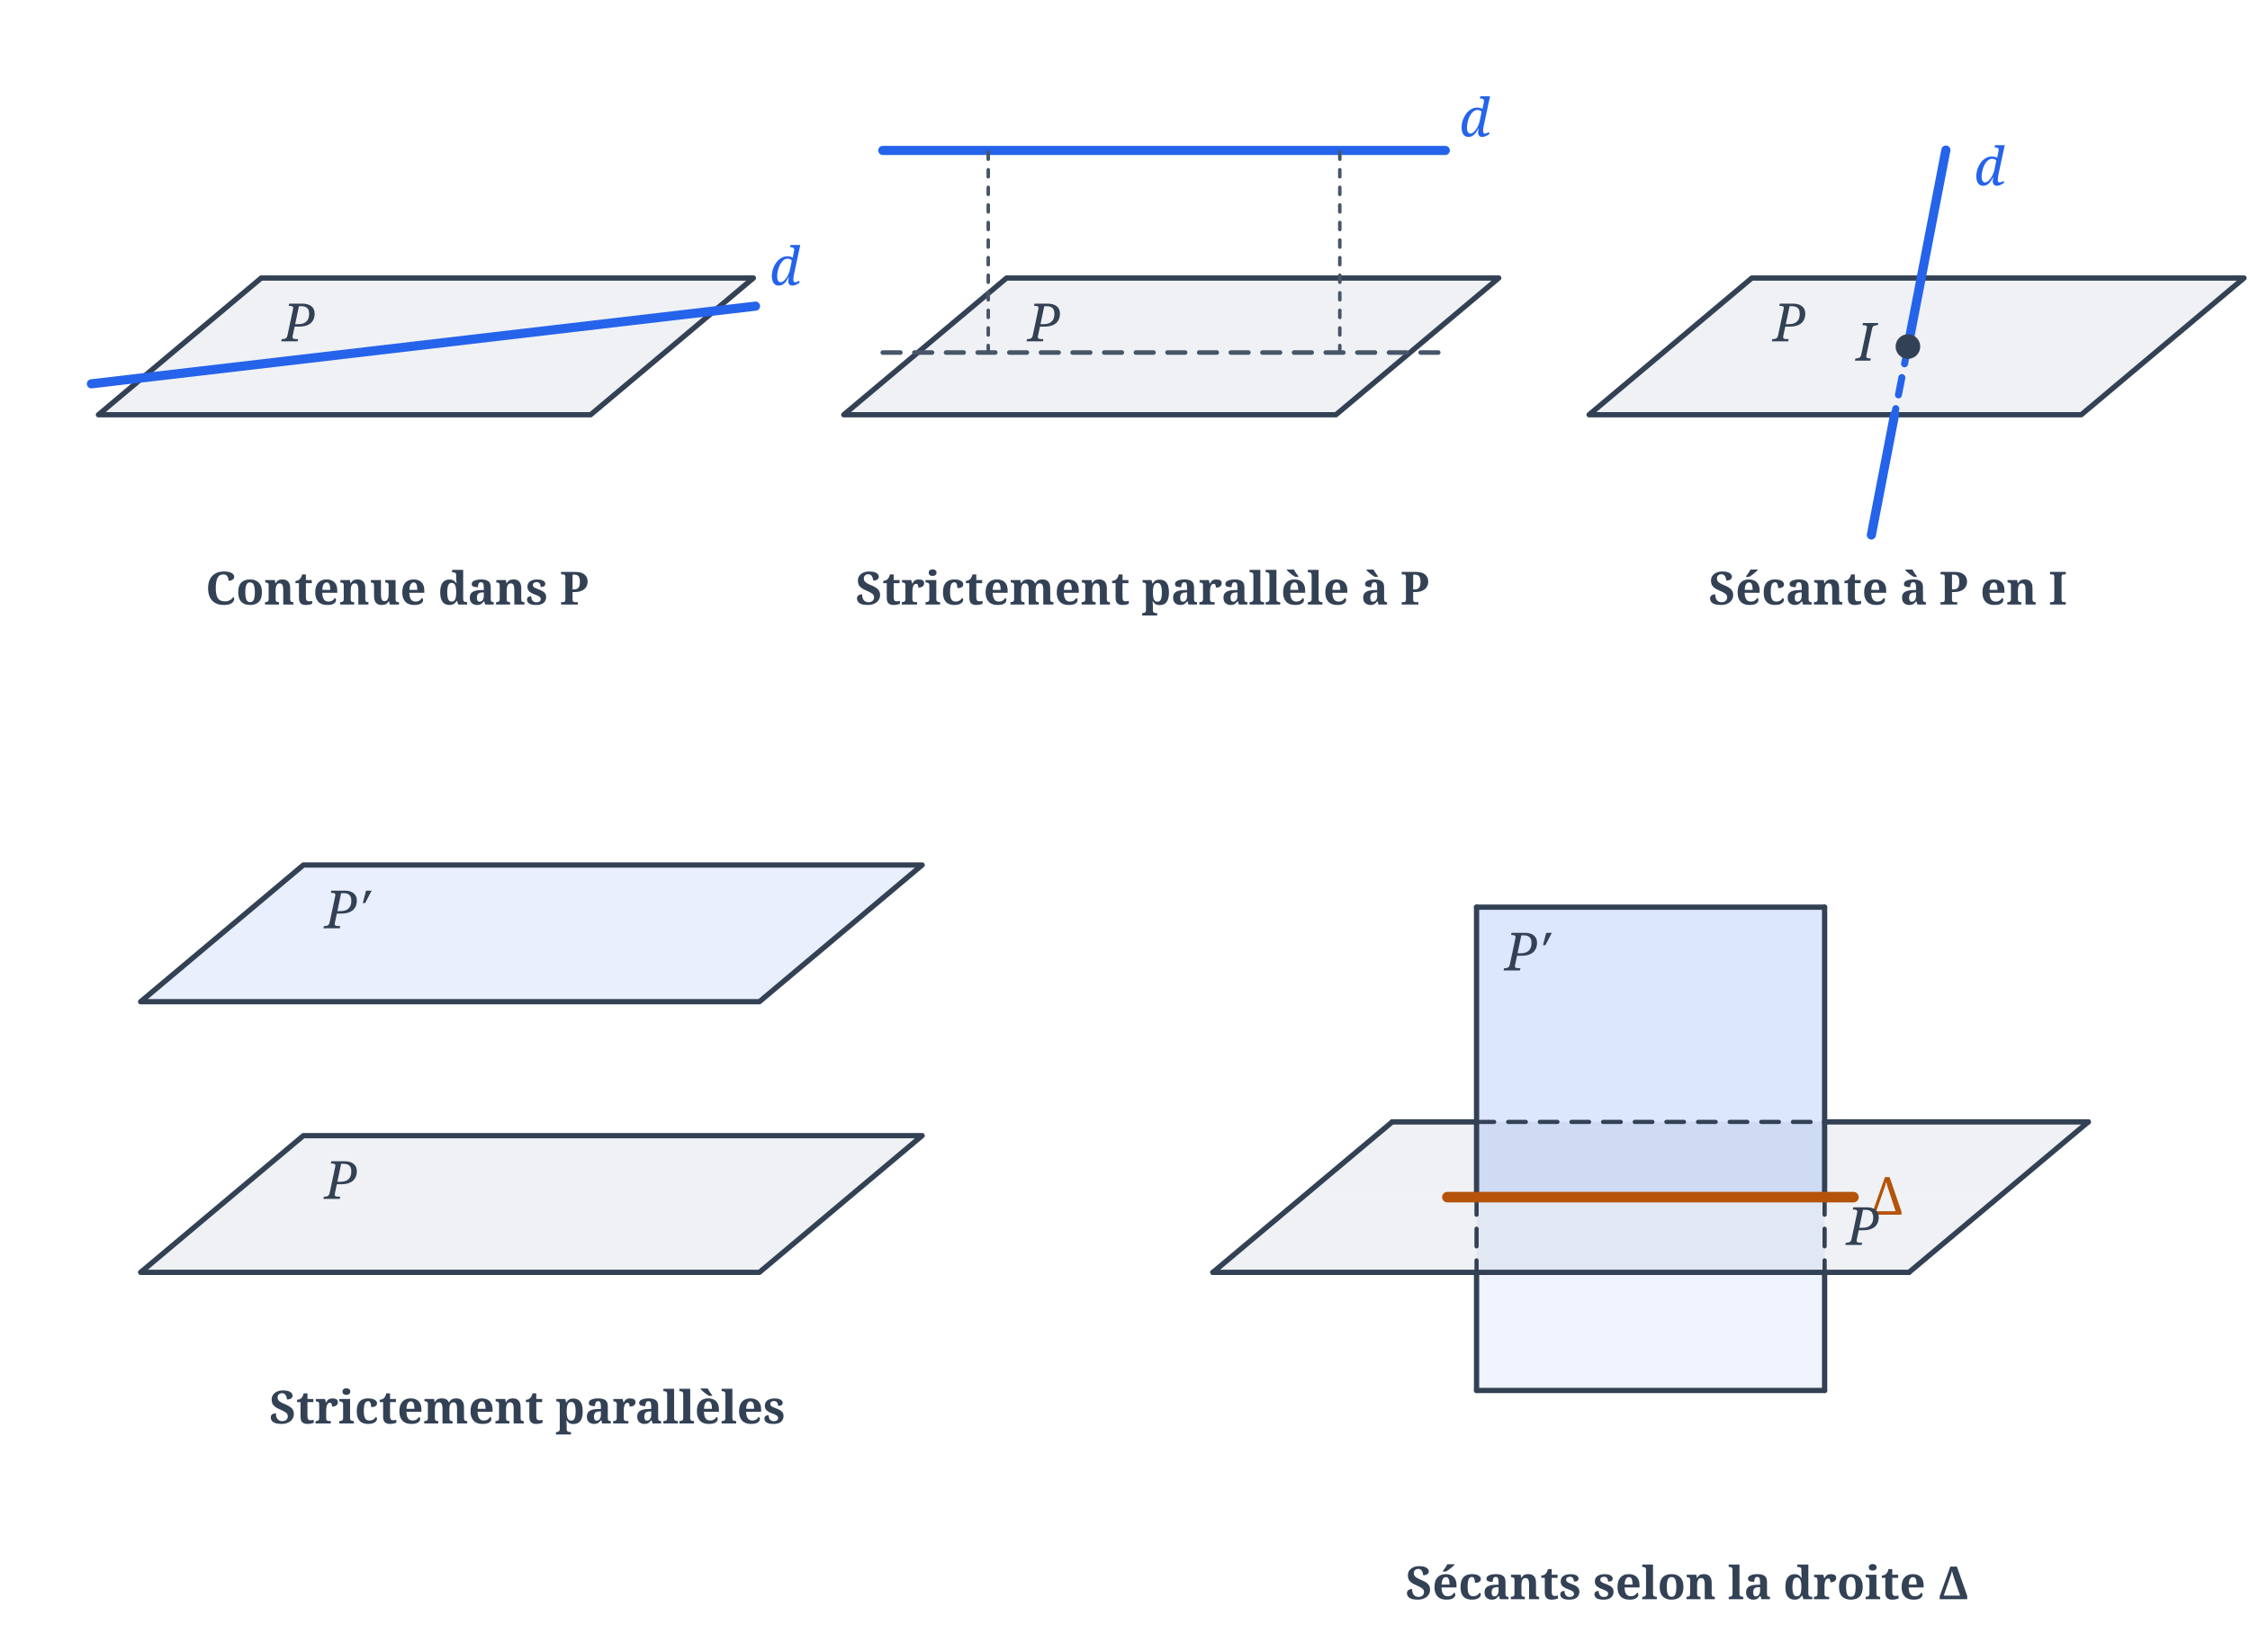
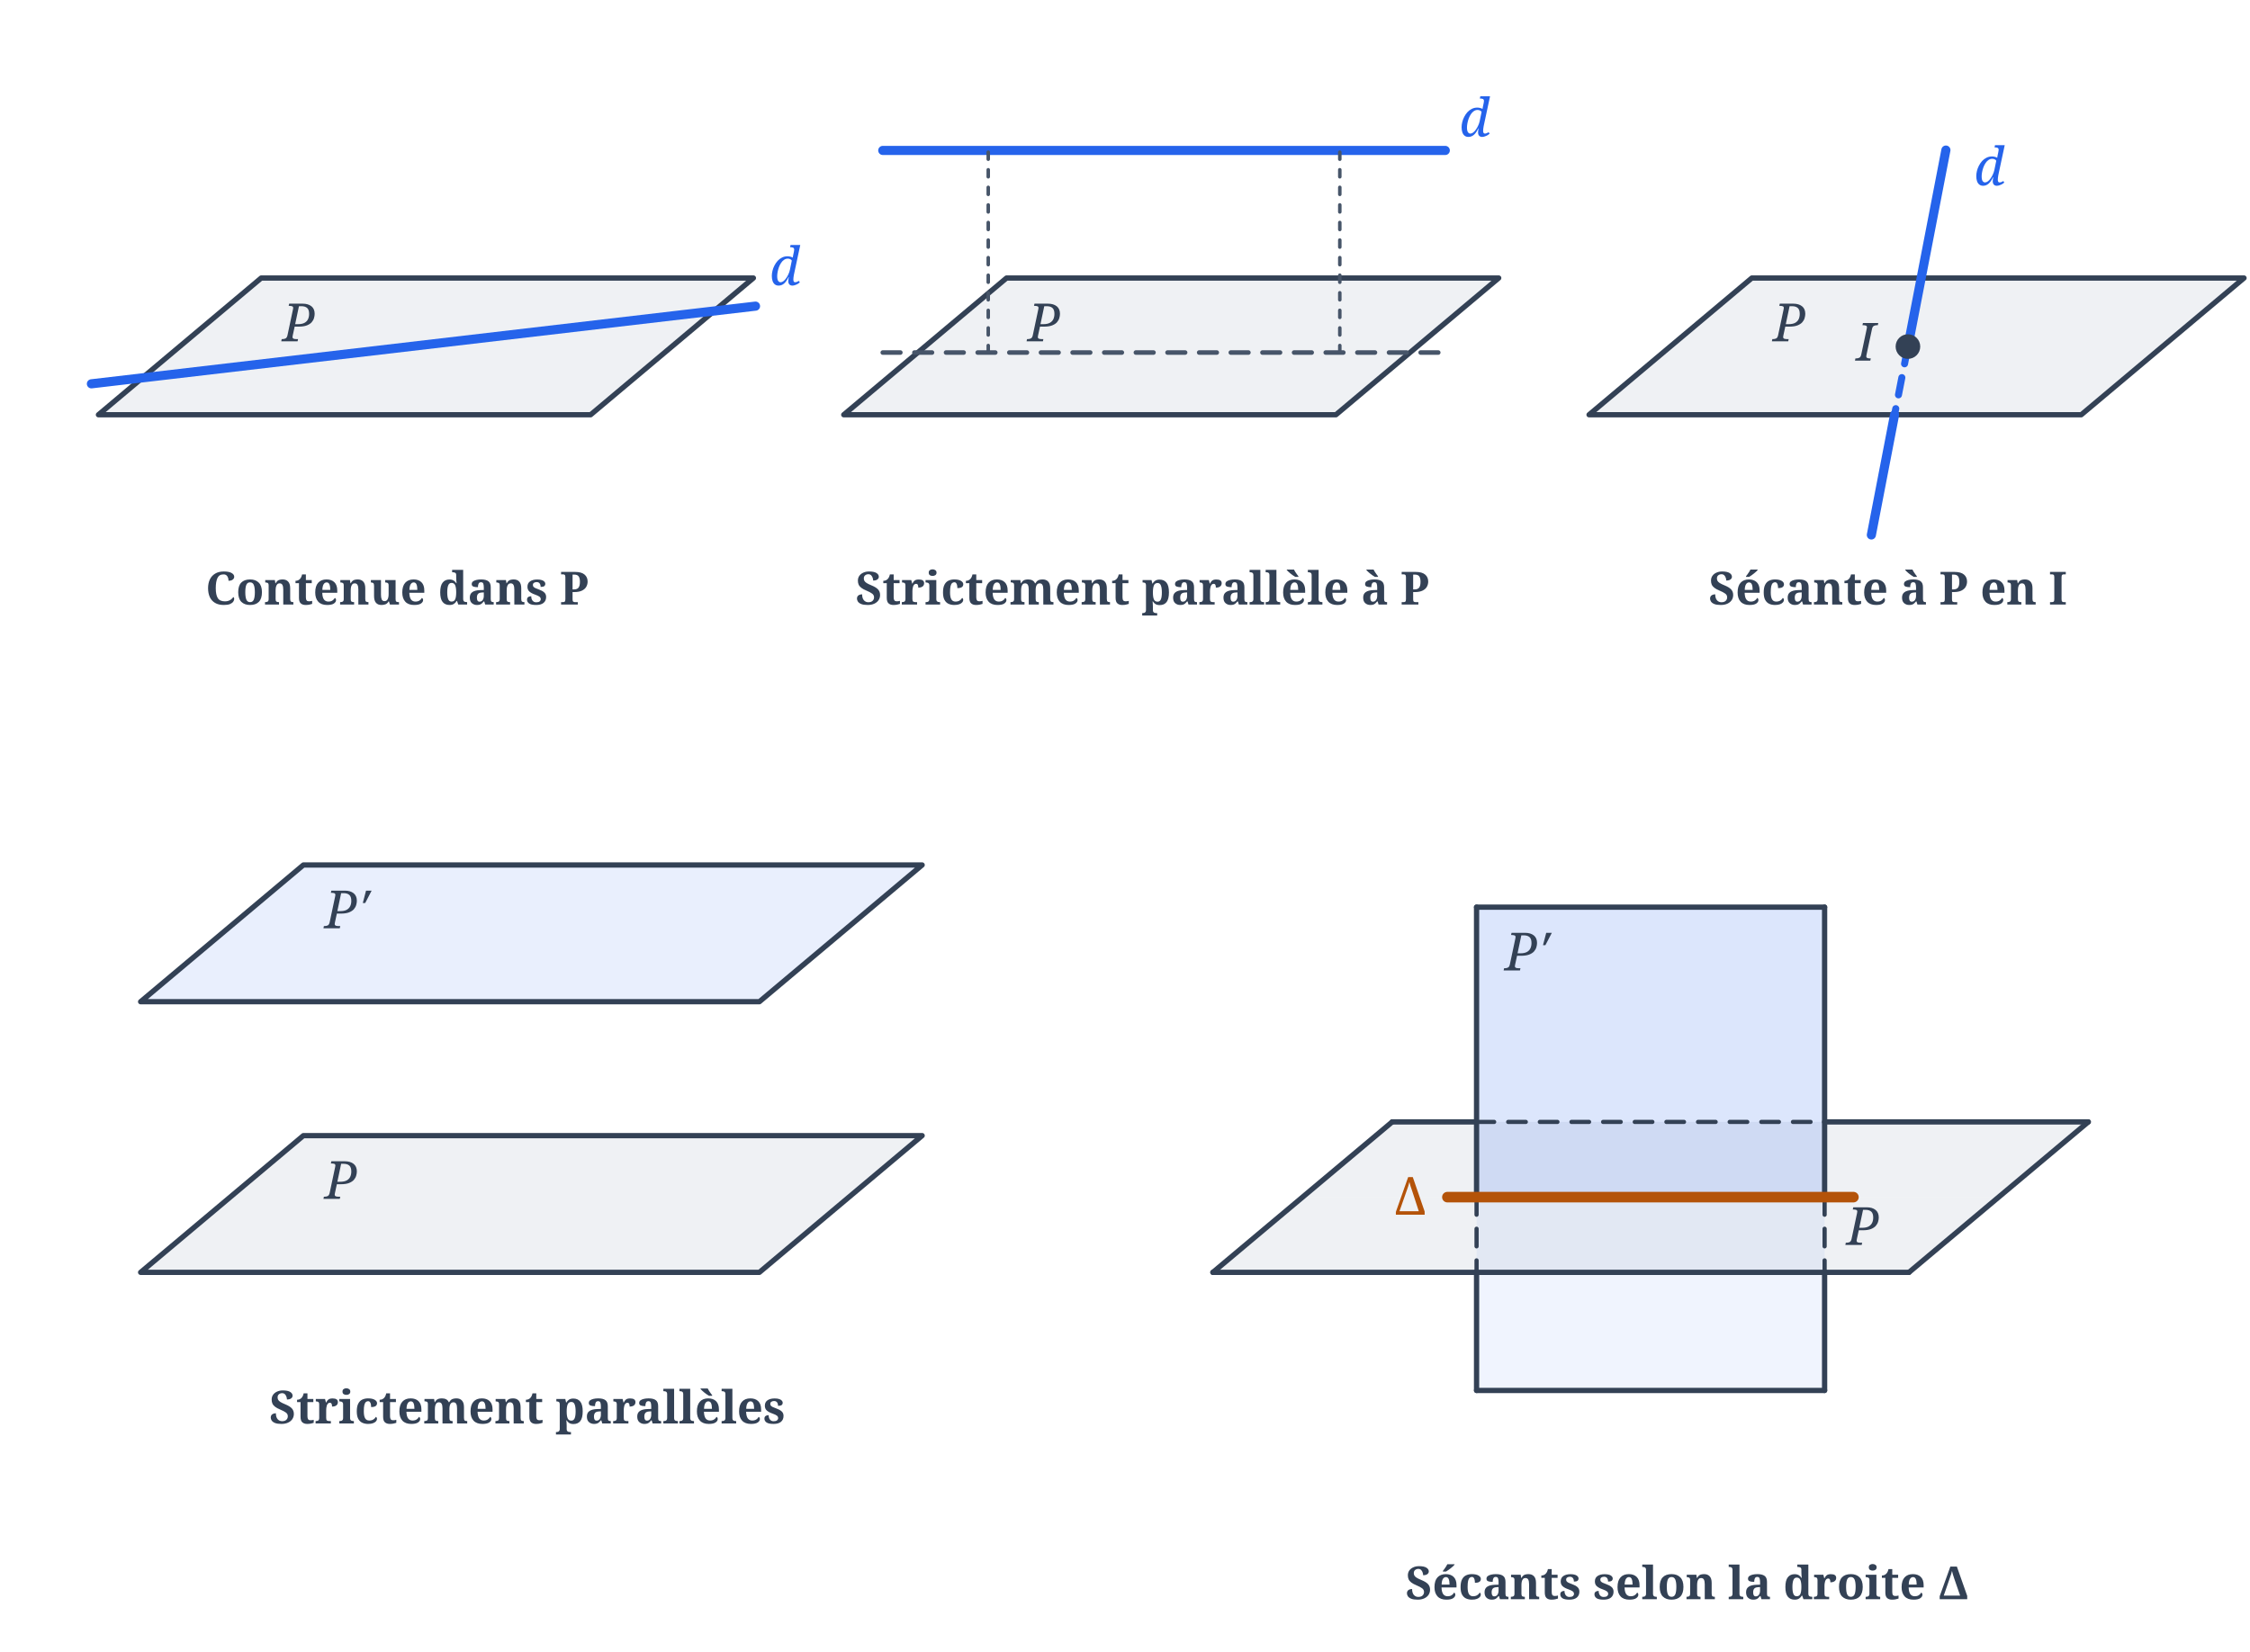
- <svg xmlns="http://www.w3.org/2000/svg" viewBox="0 0 640 470" width="640" height="470" role="img" aria-label="En haut, trois dessins d'un même plan P, représenté par un parallélogramme. À gauche, la droite d est tracée dans le plan : elle est contenue dans P. Au milieu, la droite d est au-dessus du plan, parallèle à son ombre en pointillé dans le plan : elle est strictement parallèle à P. À droite, la droite d traverse le plan au point I ; sa partie cachée sous le plan est en pointillé : d et P sont sécants en I. En bas à gauche, deux plans P et P′ superposés : ils sont strictement parallèles. En bas à droite, un plan horizontal P et un plan vertical P′ qui le traverse : ils se coupent selon une droite Δ, en orange.">
+ <svg xmlns="http://www.w3.org/2000/svg" viewBox="0 0 640 470" width="640" height="470" role="img" aria-label="En haut, trois dessins d'un même plan P, représenté par un parallélogramme. À gauche, la droite d est tracée dans le plan : elle est contenue dans P. Au milieu, la droite d est au-dessus du plan, parallèle à son ombre en pointillé dans le plan : elle est strictement parallèle à P ; deux traits verticaux en pointillé relient d à son ombre. À droite, la droite d traverse le plan au point I ; sa partie cachée sous le plan est en pointillé : d et P sont sécants en I. En bas à gauche, deux plans P et P′ superposés : ils sont strictement parallèles. En bas à droite, un plan horizontal P et un plan vertical P′ qui le traverse : ils se coupent selon une droite Δ, en orange.">
  <polygon points="28,118 168,118 214.3,79.1 74.3,79.1" fill="#94a3b8" fill-opacity="0.15" stroke="#334155" stroke-width="1.5" stroke-linejoin="round" />
  <text x="80.3" y="97.1" font-family="Georgia,serif" font-size="15" fill="#334155" text-anchor="start" font-style="italic">P</text>
  <line x1="26" y1="109.2" x2="214.9" y2="87.1" stroke="#2563eb" stroke-width="2.6" stroke-linecap="round" />
  <text x="218.9" y="81.1" font-family="Georgia,serif" font-size="15" fill="#2563eb" text-anchor="start" font-style="italic">d</text>
  <text x="113" y="172" font-family="Georgia,serif" font-size="13" fill="#334155" text-anchor="middle" font-weight="bold">Contenue dans P</text>
  <polygon points="240,118 380,118 426.3,79.1 286.3,79.1" fill="#94a3b8" fill-opacity="0.15" stroke="#334155" stroke-width="1.5" stroke-linejoin="round" />
  <text x="292.3" y="97.1" font-family="Georgia,serif" font-size="15" fill="#334155" text-anchor="start" font-style="italic">P</text>
  <line x1="251.1" y1="42.8" x2="411.1" y2="42.8" stroke="#2563eb" stroke-width="2.6" stroke-linecap="round" />
  <line x1="251.1" y1="100.3" x2="411.1" y2="100.3" stroke="#475569" stroke-width="1.3" stroke-linecap="round" stroke-dasharray="5 4" />
  <line x1="281.1" y1="100.3" x2="281.1" y2="42.8" stroke="#475569" stroke-width="1" stroke-linecap="round" stroke-dasharray="2 3" />
  <line x1="381.1" y1="100.3" x2="381.1" y2="42.8" stroke="#475569" stroke-width="1" stroke-linecap="round" stroke-dasharray="2 3" />
  <text x="415.1" y="38.8" font-family="Georgia,serif" font-size="15" fill="#2563eb" text-anchor="start" font-style="italic">d</text>
  <text x="325" y="172" font-family="Georgia,serif" font-size="13" fill="#334155" text-anchor="middle" font-weight="bold">Strictement parallèle à P</text>
  <polygon points="452,118 592,118 638.3,79.1 498.3,79.1" fill="#94a3b8" fill-opacity="0.15" stroke="#334155" stroke-width="1.5" stroke-linejoin="round" />
  <text x="504.3" y="97.1" font-family="Georgia,serif" font-size="15" fill="#334155" text-anchor="start" font-style="italic">P</text>
  <line x1="542.7" y1="98.6" x2="553.5" y2="42.7" stroke="#2563eb" stroke-width="2.6" stroke-linecap="round" />
  <line x1="542.7" y1="98.6" x2="538.9" y2="118" stroke="#2563eb" stroke-width="2" stroke-linecap="round" stroke-dasharray="5 4" />
  <line x1="538.9" y1="118" x2="532.3" y2="152.2" stroke="#2563eb" stroke-width="2.6" stroke-linecap="round" />
  <circle cx="542.7" cy="98.6" r="3.5" fill="#334155" />
  <text x="530.7" y="102.6" font-family="Georgia,serif" font-size="15" fill="#334155" text-anchor="middle" font-style="italic">I</text>
  <text x="561.5" y="52.7" font-family="Georgia,serif" font-size="15" fill="#2563eb" text-anchor="start" font-style="italic">d</text>
  <text x="537" y="172" font-family="Georgia,serif" font-size="13" fill="#334155" text-anchor="middle" font-weight="bold">Sécante à P en I</text>
  <polygon points="40,362 216,362 262.3,323.1 86.3,323.1" fill="#94a3b8" fill-opacity="0.15" stroke="#334155" stroke-width="1.5" stroke-linejoin="round" />
  <polygon points="40,285 216,285 262.3,246.1 86.3,246.1" fill="#2563eb" fill-opacity="0.1" stroke="#334155" stroke-width="1.5" stroke-linejoin="round" />
  <text x="92.3" y="341.1" font-family="Georgia,serif" font-size="15" fill="#334155" text-anchor="start" font-style="italic">P</text>
  <text x="92.3" y="264.1" font-family="Georgia,serif" font-size="15" fill="#334155" text-anchor="start" font-style="italic">P′</text>
  <text x="150" y="405" font-family="Georgia,serif" font-size="13" fill="#334155" text-anchor="middle" font-weight="bold">Strictement parallèles</text>
  <polygon points="370.5,340.6 568.5,340.6 594,319.2 396,319.2" fill="#94a3b8" fill-opacity="0.15" />
  <polygon points="420,340.6 519,340.6 519,258.1 420,258.1" fill="#2563eb" fill-opacity="0.16" />
  <polygon points="420,395.6 519,395.6 519,340.6 420,340.6" fill="#2563eb" fill-opacity="0.07" />
  <polygon points="345,362 543,362 568.5,340.6 370.5,340.6" fill="#94a3b8" fill-opacity="0.15" />
  <line x1="345" y1="362" x2="543" y2="362" stroke="#334155" stroke-width="1.5" stroke-linecap="round" />
  <line x1="345" y1="362" x2="396" y2="319.2" stroke="#334155" stroke-width="1.5" stroke-linecap="round" />
  <line x1="543" y1="362" x2="594" y2="319.2" stroke="#334155" stroke-width="1.5" stroke-linecap="round" />
  <line x1="396" y1="319.2" x2="420" y2="319.2" stroke="#334155" stroke-width="1.5" stroke-linecap="round" />
  <line x1="420" y1="319.2" x2="519" y2="319.2" stroke="#334155" stroke-width="1.2" stroke-linecap="round" stroke-dasharray="5 4" />
  <line x1="519" y1="319.2" x2="594" y2="319.2" stroke="#334155" stroke-width="1.5" stroke-linecap="round" />
  <line x1="519" y1="258.1" x2="420" y2="258.1" stroke="#334155" stroke-width="1.5" stroke-linecap="round" />
  <line x1="420" y1="340.6" x2="420" y2="258.1" stroke="#334155" stroke-width="1.5" stroke-linecap="round" />
  <line x1="420" y1="340.6" x2="420" y2="361.8" stroke="#334155" stroke-width="1.2" stroke-linecap="round" stroke-dasharray="5 4" />
  <line x1="420" y1="361.8" x2="420" y2="395.6" stroke="#334155" stroke-width="1.5" stroke-linecap="round" />
  <line x1="519" y1="340.6" x2="519" y2="258.1" stroke="#334155" stroke-width="1.5" stroke-linecap="round" />
  <line x1="519" y1="340.6" x2="519" y2="361.8" stroke="#334155" stroke-width="1.2" stroke-linecap="round" stroke-dasharray="5 4" />
  <line x1="519" y1="361.8" x2="519" y2="395.6" stroke="#334155" stroke-width="1.5" stroke-linecap="round" />
  <line x1="420" y1="395.6" x2="519" y2="395.6" stroke="#334155" stroke-width="1.5" stroke-linecap="round" />
  <line x1="411.7" y1="340.6" x2="527.2" y2="340.6" stroke="#b45309" stroke-width="3" stroke-linecap="round" />
-   <text x="532.2" y="345.6" font-family="Georgia,serif" font-size="15" fill="#b45309" text-anchor="start">Δ</text>
+   <text x="405.7" y="345.6" font-family="Georgia,serif" font-size="15" fill="#b45309" text-anchor="end">Δ</text>
  <text x="525.2" y="354.2" font-family="Georgia,serif" font-size="15" fill="#334155" text-anchor="start" font-style="italic">P</text>
  <text x="428" y="276.1" font-family="Georgia,serif" font-size="15" fill="#334155" text-anchor="start" font-style="italic">P′</text>
  <text x="480" y="455" font-family="Georgia,serif" font-size="13" fill="#334155" text-anchor="middle" font-weight="bold">Sécants selon la droite Δ</text>
</svg>
